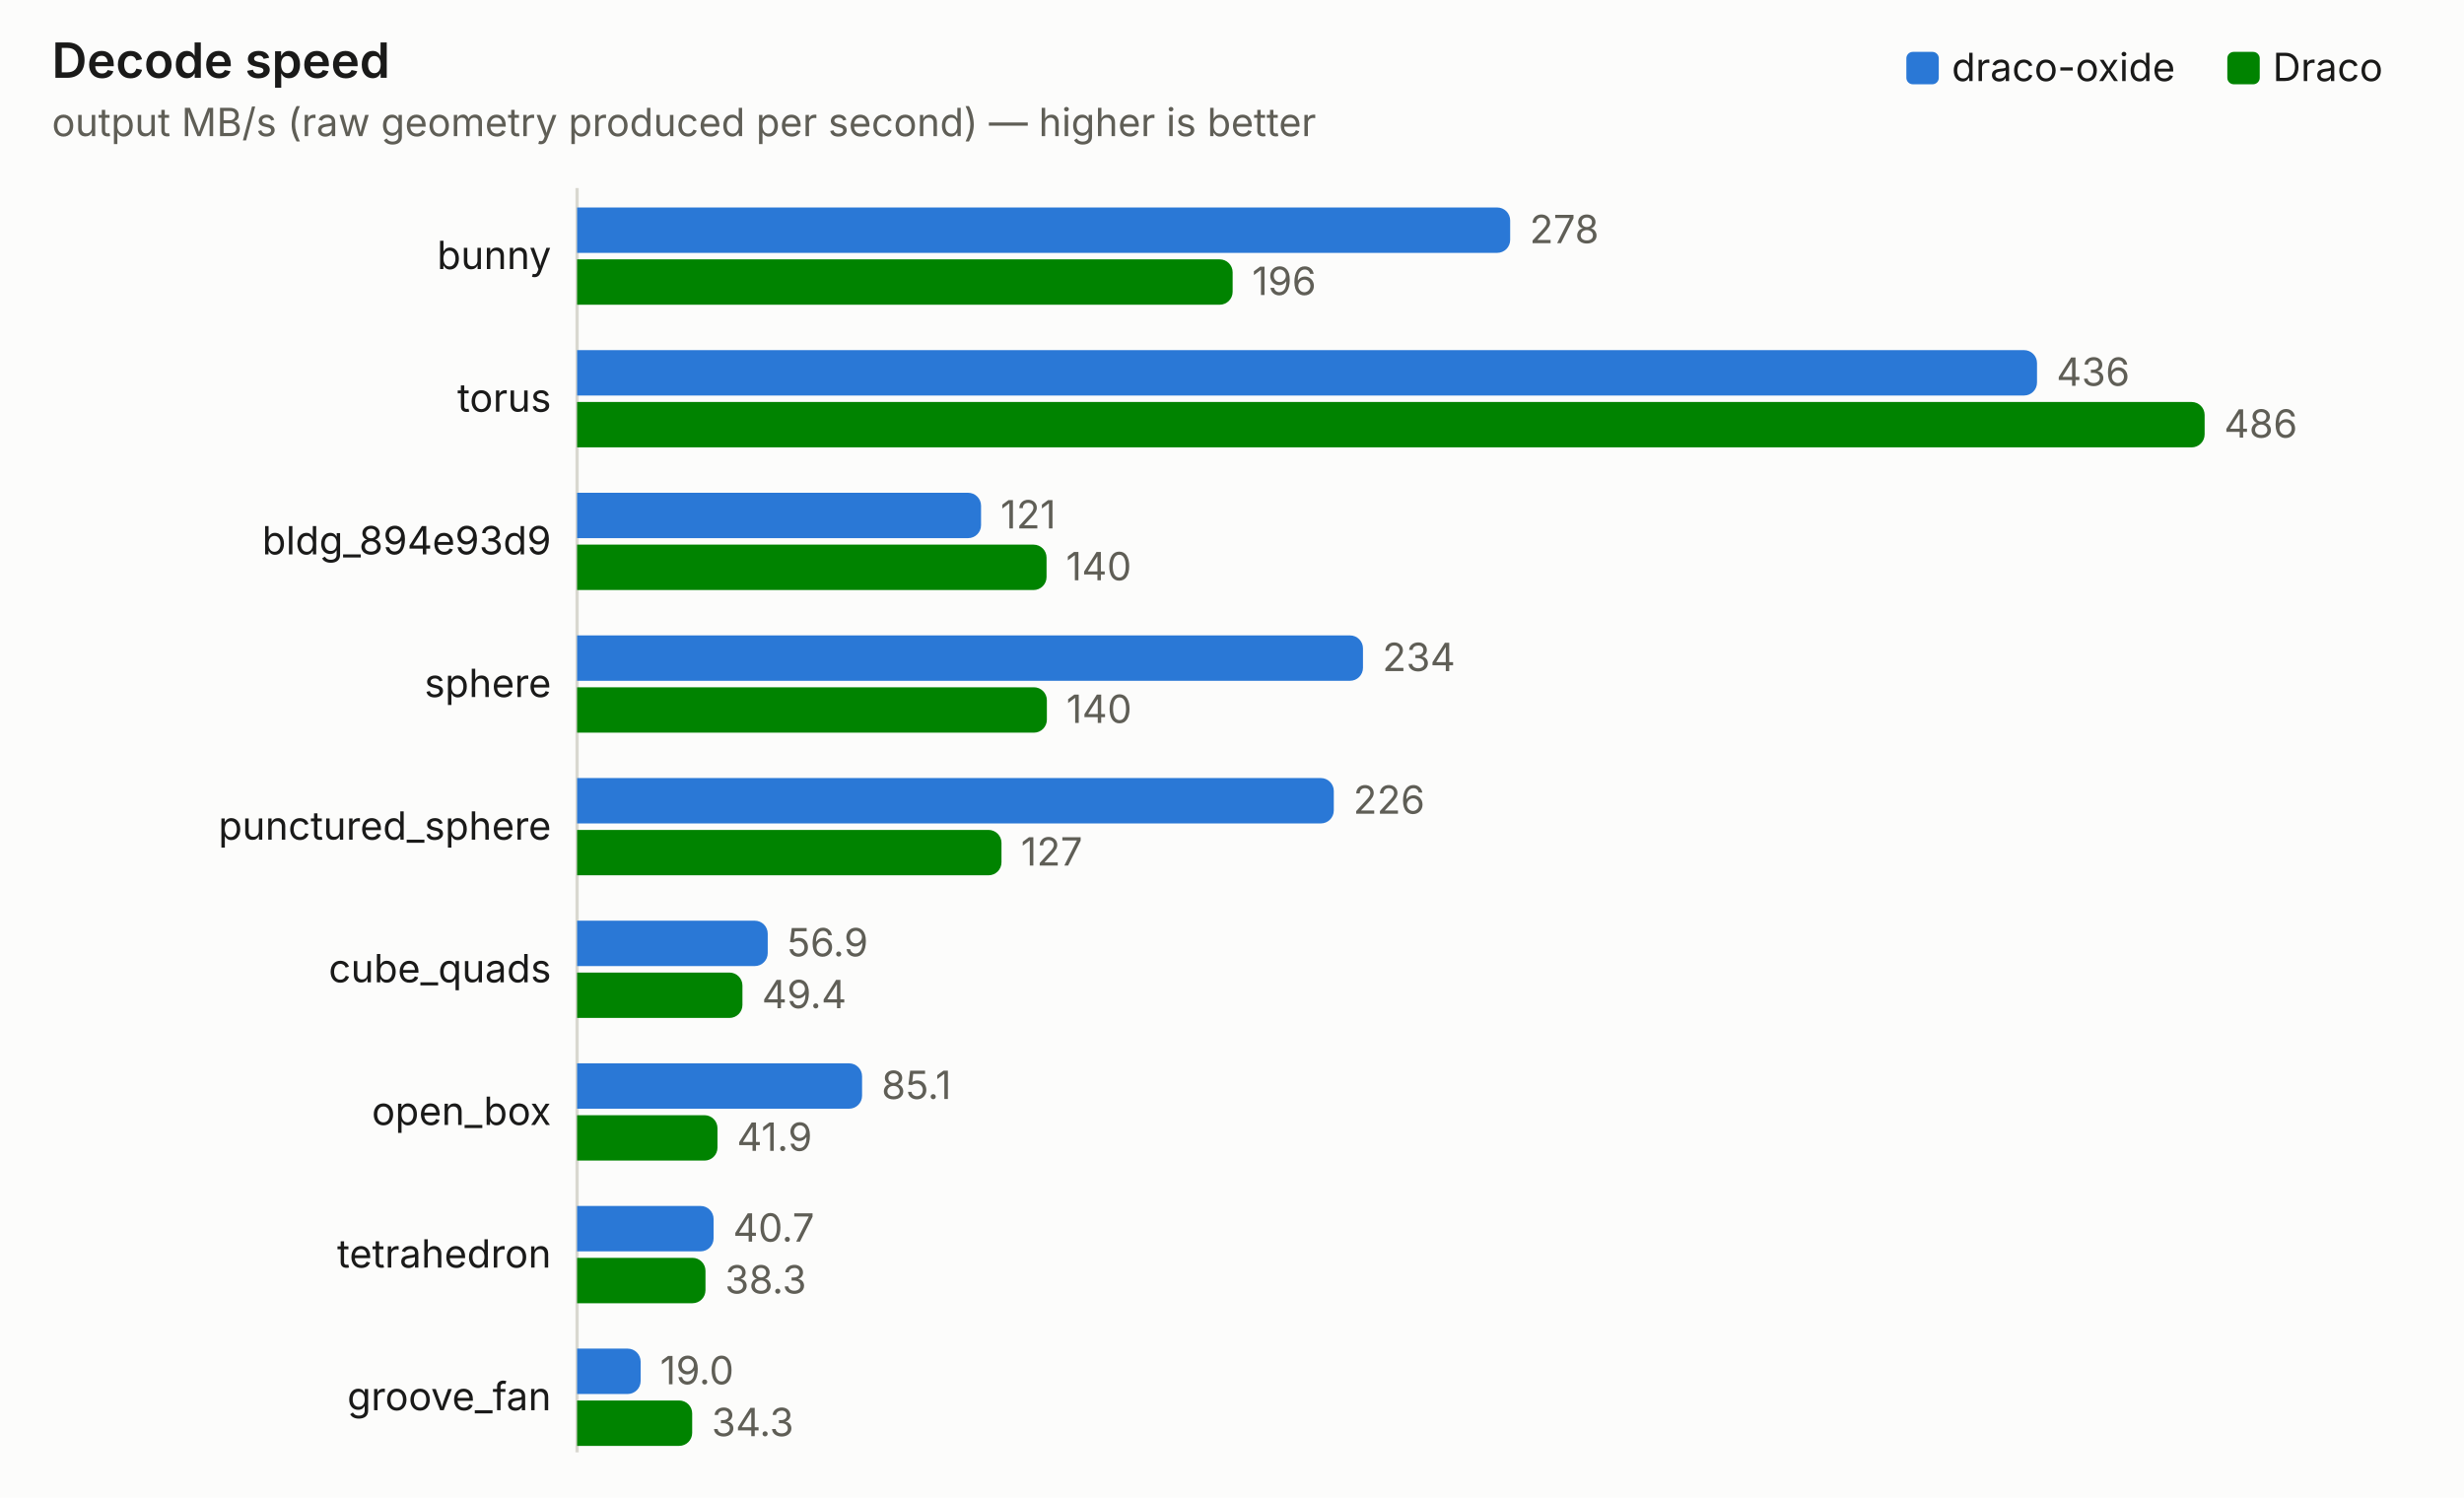
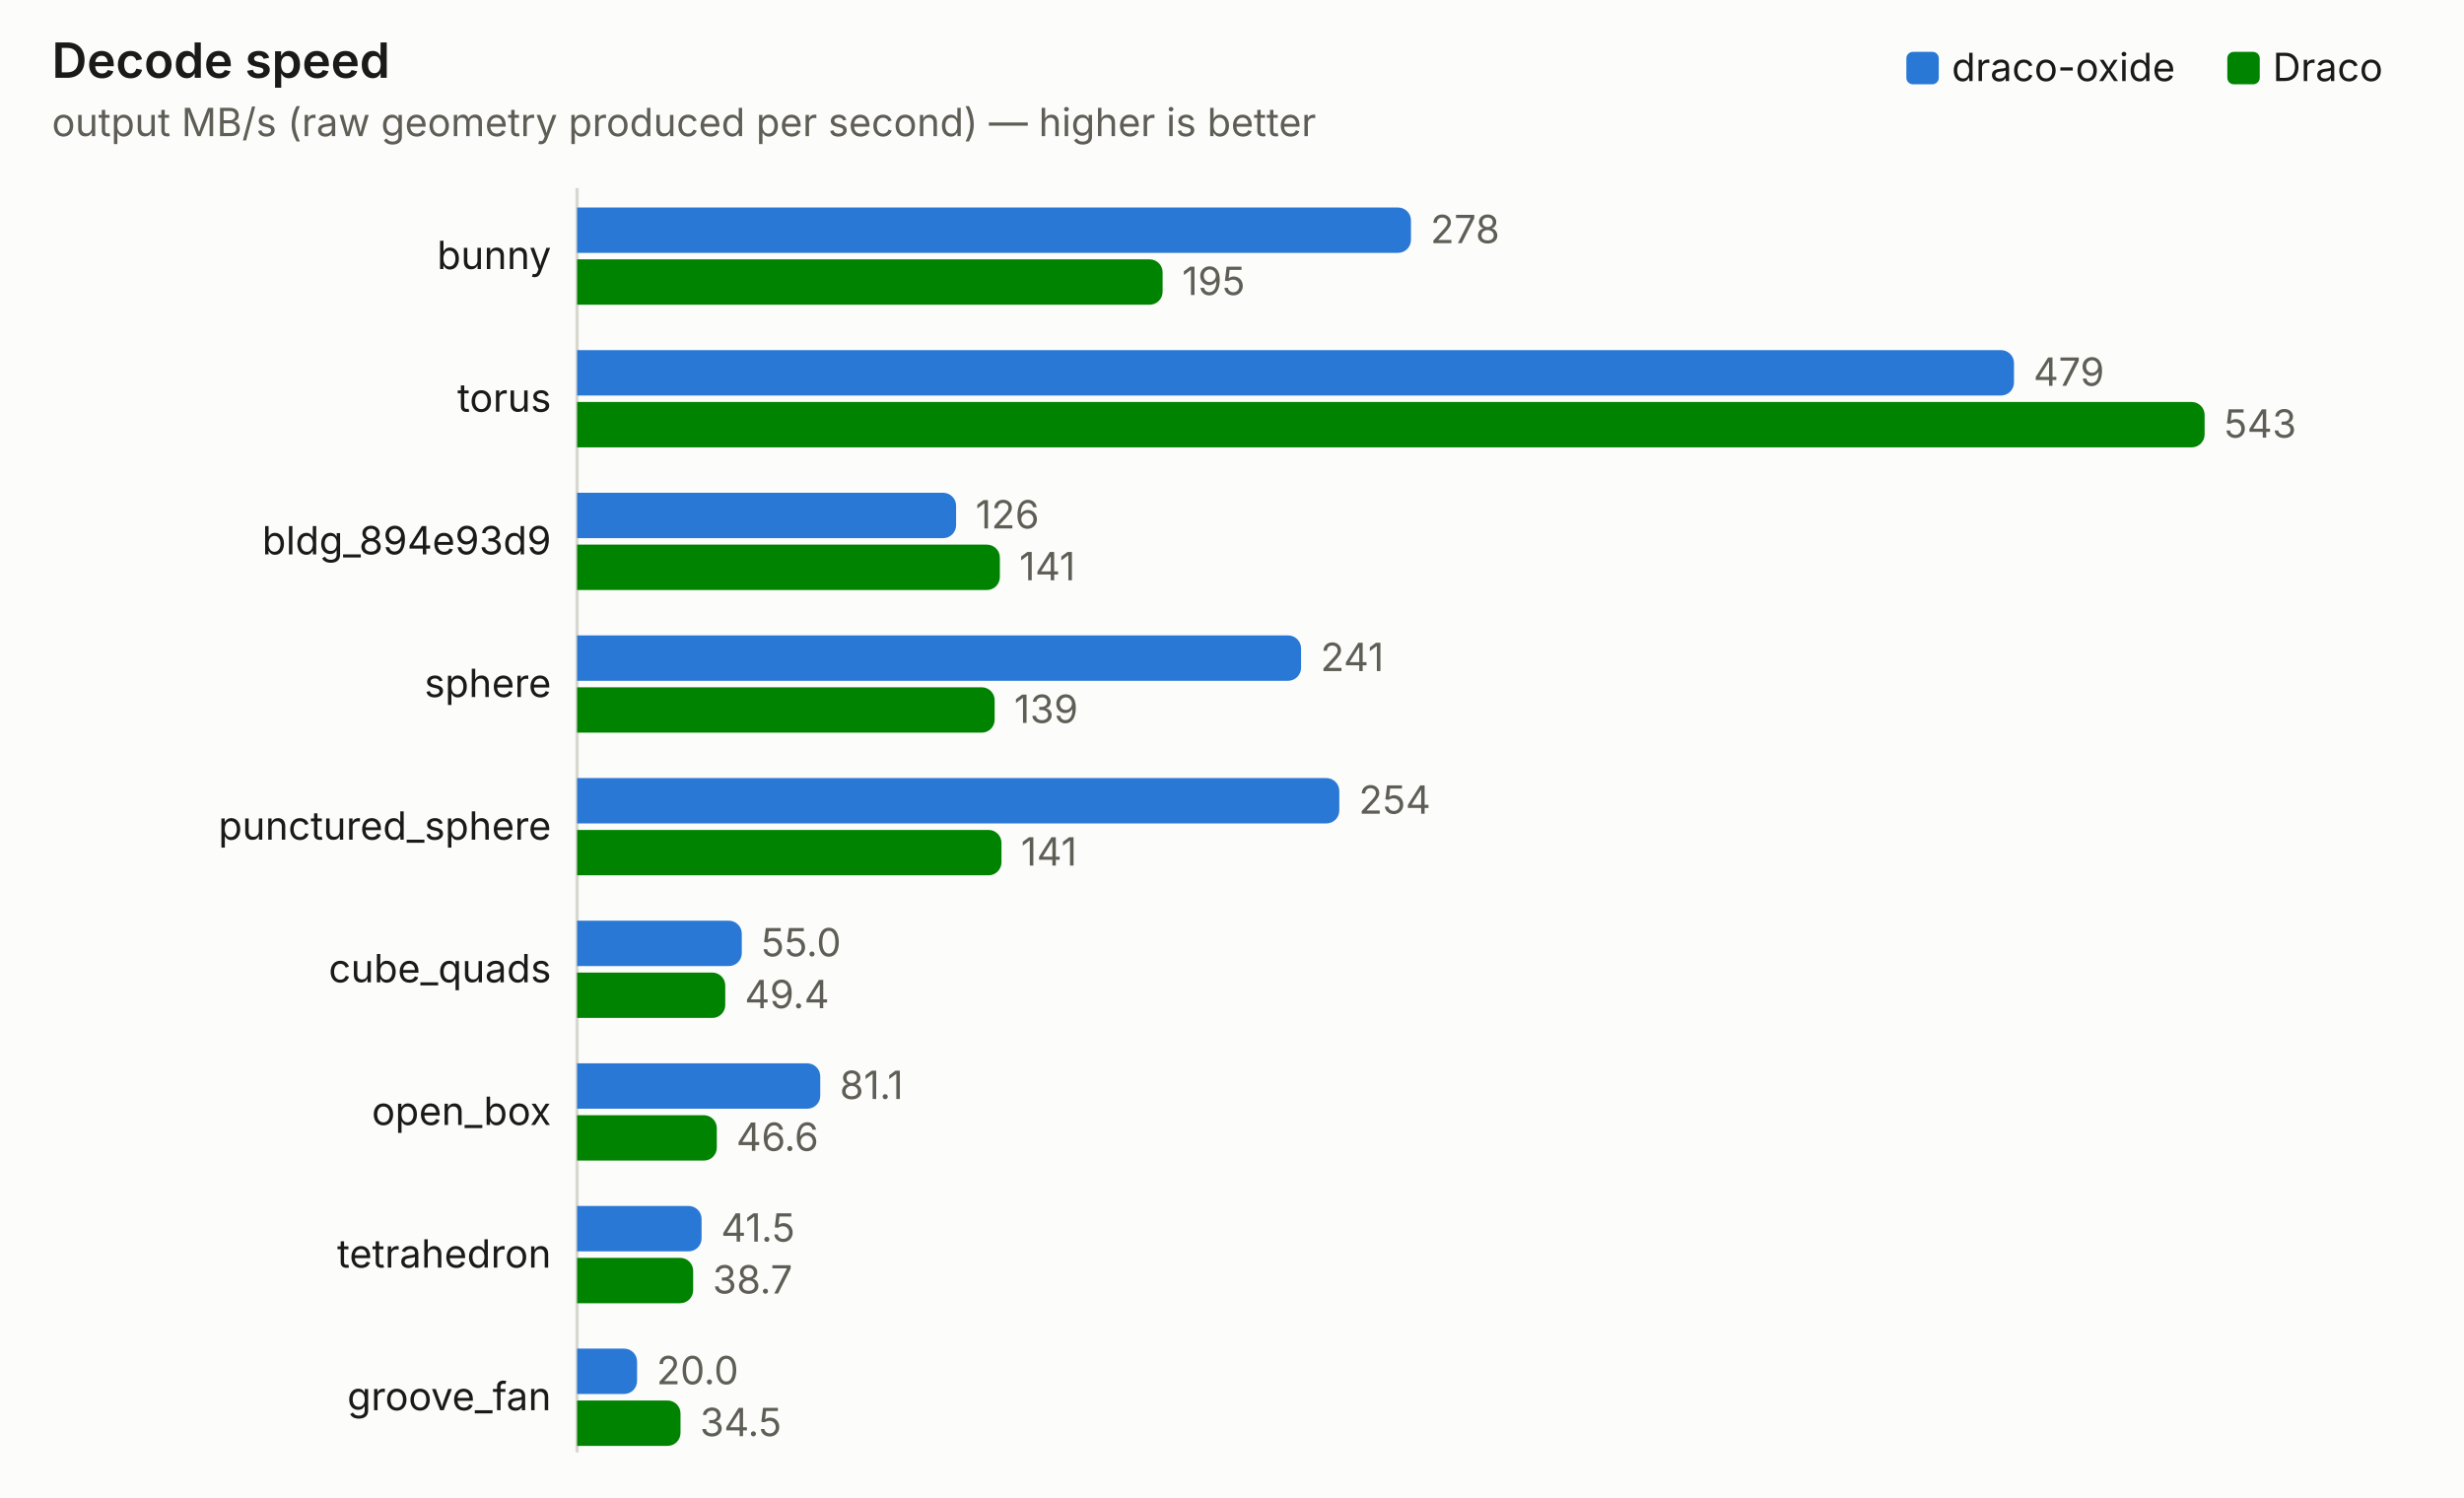
<svg xmlns="http://www.w3.org/2000/svg" width="760" height="462" viewBox="0 0 760 462" font-family="system-ui, -apple-system, 'Segoe UI', sans-serif" font-size="12">
  <rect width="760" height="462" fill="#fcfcfb" />
  <text x="16" y="24" font-size="15" font-weight="600" fill="#1a1a19">Decode speed</text>
  <text x="16" y="42" fill="#5f5e56">output MB/s (raw geometry produced per second) — higher is better</text>
  <rect x="588.0" y="16" width="10" height="10" rx="2" fill="#2a78d6" />
  <text x="602.0" y="25" fill="#1a1a19">draco-oxide</text>
  <rect x="687.0" y="16" width="10" height="10" rx="2" fill="#008300" />
  <text x="701.0" y="25" fill="#1a1a19">Draco</text>
  <line x1="178" y1="58.0" x2="178" y2="448.0" stroke="#d9d8d0" stroke-width="1" />
  <text x="170.0" y="83.0" text-anchor="end" fill="#1a1a19">bunny</text>
-   <path d="M178.0 64.0 h283.8 a4.0 4.0 0 0 1 4.0 4.0 v6.0 a4.0 4.0 0 0 1 -4.0 4.0 h-283.8 Z" fill="#2a78d6" />
-   <text x="471.8" y="75.0" fill="#5f5e56">278</text>
-   <path d="M178.0 80.0 h198.2 a4.0 4.0 0 0 1 4.0 4.0 v6.0 a4.0 4.0 0 0 1 -4.0 4.0 h-198.2 Z" fill="#008300" />
-   <text x="386.2" y="91.0" fill="#5f5e56">196</text>
+   <path d="M178.0 64.0 h253.2 a4.0 4.0 0 0 1 4.0 4.0 v6.0 a4.0 4.0 0 0 1 -4.0 4.0 h-253.2 Z" fill="#2a78d6" />
+   <text x="441.2" y="75.0" fill="#5f5e56">278</text>
+   <path d="M178.0 80.0 h176.6 a4.0 4.0 0 0 1 4.0 4.0 v6.0 a4.0 4.0 0 0 1 -4.0 4.0 h-176.6 Z" fill="#008300" />
+   <text x="364.6" y="91.0" fill="#5f5e56">195</text>
  <text x="170.0" y="127.0" text-anchor="end" fill="#1a1a19">torus</text>
-   <path d="M178.0 108.0 h446.3 a4.0 4.0 0 0 1 4.0 4.0 v6.0 a4.0 4.0 0 0 1 -4.0 4.0 h-446.3 Z" fill="#2a78d6" />
-   <text x="634.3" y="119.0" fill="#5f5e56">436</text>
+   <path d="M178.0 108.0 h439.2 a4.0 4.0 0 0 1 4.0 4.0 v6.0 a4.0 4.0 0 0 1 -4.0 4.0 h-439.2 Z" fill="#2a78d6" />
+   <text x="627.2" y="119.0" fill="#5f5e56">479</text>
  <path d="M178.0 124.0 h498.0 a4.0 4.0 0 0 1 4.0 4.0 v6.0 a4.0 4.0 0 0 1 -4.0 4.0 h-498.0 Z" fill="#008300" />
-   <text x="686.0" y="135.0" fill="#5f5e56">486</text>
+   <text x="686.0" y="135.0" fill="#5f5e56">543</text>
  <text x="170.0" y="171.0" text-anchor="end" fill="#1a1a19">bldg_894e93d9</text>
-   <path d="M178.0 152.0 h120.6 a4.0 4.0 0 0 1 4.0 4.0 v6.0 a4.0 4.0 0 0 1 -4.0 4.0 h-120.6 Z" fill="#2a78d6" />
-   <text x="308.6" y="163.0" fill="#5f5e56">121</text>
-   <path d="M178.0 168.0 h140.8 a4.0 4.0 0 0 1 4.0 4.0 v6.0 a4.0 4.0 0 0 1 -4.0 4.0 h-140.8 Z" fill="#008300" />
-   <text x="328.8" y="179.0" fill="#5f5e56">140</text>
+   <path d="M178.0 152.0 h112.9 a4.0 4.0 0 0 1 4.0 4.0 v6.0 a4.0 4.0 0 0 1 -4.0 4.0 h-112.9 Z" fill="#2a78d6" />
+   <text x="300.9" y="163.0" fill="#5f5e56">126</text>
+   <path d="M178.0 168.0 h126.4 a4.0 4.0 0 0 1 4.0 4.0 v6.0 a4.0 4.0 0 0 1 -4.0 4.0 h-126.4 Z" fill="#008300" />
+   <text x="314.4" y="179.0" fill="#5f5e56">141</text>
  <text x="170.0" y="215.0" text-anchor="end" fill="#1a1a19">sphere</text>
-   <path d="M178.0 196.0 h238.4 a4.0 4.0 0 0 1 4.0 4.0 v6.0 a4.0 4.0 0 0 1 -4.0 4.0 h-238.4 Z" fill="#2a78d6" />
-   <text x="426.4" y="207.0" fill="#5f5e56">234</text>
-   <path d="M178.0 212.0 h140.9 a4.0 4.0 0 0 1 4.0 4.0 v6.0 a4.0 4.0 0 0 1 -4.0 4.0 h-140.9 Z" fill="#008300" />
-   <text x="328.9" y="223.0" fill="#5f5e56">140</text>
+   <path d="M178.0 196.0 h219.3 a4.0 4.0 0 0 1 4.0 4.0 v6.0 a4.0 4.0 0 0 1 -4.0 4.0 h-219.3 Z" fill="#2a78d6" />
+   <text x="407.3" y="207.0" fill="#5f5e56">241</text>
+   <path d="M178.0 212.0 h124.8 a4.0 4.0 0 0 1 4.0 4.0 v6.0 a4.0 4.0 0 0 1 -4.0 4.0 h-124.8 Z" fill="#008300" />
+   <text x="312.8" y="223.0" fill="#5f5e56">139</text>
  <text x="170.0" y="259.0" text-anchor="end" fill="#1a1a19">punctured_sphere</text>
-   <path d="M178.0 240.0 h229.4 a4.0 4.0 0 0 1 4.0 4.0 v6.0 a4.0 4.0 0 0 1 -4.0 4.0 h-229.4 Z" fill="#2a78d6" />
-   <text x="417.4" y="251.0" fill="#5f5e56">226</text>
+   <path d="M178.0 240.0 h231.1 a4.0 4.0 0 0 1 4.0 4.0 v6.0 a4.0 4.0 0 0 1 -4.0 4.0 h-231.1 Z" fill="#2a78d6" />
+   <text x="419.1" y="251.0" fill="#5f5e56">254</text>
  <path d="M178.0 256.0 h126.9 a4.0 4.0 0 0 1 4.0 4.0 v6.0 a4.0 4.0 0 0 1 -4.0 4.0 h-126.9 Z" fill="#008300" />
-   <text x="314.9" y="267.0" fill="#5f5e56">127</text>
+   <text x="314.9" y="267.0" fill="#5f5e56">141</text>
  <text x="170.0" y="303.0" text-anchor="end" fill="#1a1a19">cube_quads</text>
-   <path d="M178.0 284.0 h54.8 a4.0 4.0 0 0 1 4.0 4.0 v6.0 a4.0 4.0 0 0 1 -4.0 4.0 h-54.8 Z" fill="#2a78d6" />
-   <text x="242.8" y="295.0" fill="#5f5e56">56.9</text>
-   <path d="M178.0 300.0 h47.0 a4.0 4.0 0 0 1 4.0 4.0 v6.0 a4.0 4.0 0 0 1 -4.0 4.0 h-47.0 Z" fill="#008300" />
-   <text x="235.0" y="311.0" fill="#5f5e56">49.4</text>
+   <path d="M178.0 284.0 h46.8 a4.0 4.0 0 0 1 4.0 4.0 v6.0 a4.0 4.0 0 0 1 -4.0 4.0 h-46.8 Z" fill="#2a78d6" />
+   <text x="234.8" y="295.0" fill="#5f5e56">55.0</text>
+   <path d="M178.0 300.0 h41.7 a4.0 4.0 0 0 1 4.0 4.0 v6.0 a4.0 4.0 0 0 1 -4.0 4.0 h-41.7 Z" fill="#008300" />
+   <text x="229.7" y="311.0" fill="#5f5e56">49.4</text>
  <text x="170.0" y="347.0" text-anchor="end" fill="#1a1a19">open_box</text>
-   <path d="M178.0 328.0 h83.9 a4.0 4.0 0 0 1 4.0 4.0 v6.0 a4.0 4.0 0 0 1 -4.0 4.0 h-83.9 Z" fill="#2a78d6" />
-   <text x="271.9" y="339.0" fill="#5f5e56">85.1</text>
-   <path d="M178.0 344.0 h39.3 a4.0 4.0 0 0 1 4.0 4.0 v6.0 a4.0 4.0 0 0 1 -4.0 4.0 h-39.3 Z" fill="#008300" />
-   <text x="227.3" y="355.0" fill="#5f5e56">41.9</text>
+   <path d="M178.0 328.0 h71.0 a4.0 4.0 0 0 1 4.0 4.0 v6.0 a4.0 4.0 0 0 1 -4.0 4.0 h-71.0 Z" fill="#2a78d6" />
+   <text x="259.0" y="339.0" fill="#5f5e56">81.1</text>
+   <path d="M178.0 344.0 h39.1 a4.0 4.0 0 0 1 4.0 4.0 v6.0 a4.0 4.0 0 0 1 -4.0 4.0 h-39.1 Z" fill="#008300" />
+   <text x="227.1" y="355.0" fill="#5f5e56">46.6</text>
  <text x="170.0" y="391.0" text-anchor="end" fill="#1a1a19">tetrahedron</text>
-   <path d="M178.0 372.0 h38.1 a4.0 4.0 0 0 1 4.0 4.0 v6.0 a4.0 4.0 0 0 1 -4.0 4.0 h-38.1 Z" fill="#2a78d6" />
-   <text x="226.1" y="383.0" fill="#5f5e56">40.7</text>
-   <path d="M178.0 388.0 h35.6 a4.0 4.0 0 0 1 4.0 4.0 v6.0 a4.0 4.0 0 0 1 -4.0 4.0 h-35.6 Z" fill="#008300" />
-   <text x="223.6" y="399.0" fill="#5f5e56">38.3</text>
+   <path d="M178.0 372.0 h34.4 a4.0 4.0 0 0 1 4.0 4.0 v6.0 a4.0 4.0 0 0 1 -4.0 4.0 h-34.4 Z" fill="#2a78d6" />
+   <text x="222.4" y="383.0" fill="#5f5e56">41.5</text>
+   <path d="M178.0 388.0 h31.8 a4.0 4.0 0 0 1 4.0 4.0 v6.0 a4.0 4.0 0 0 1 -4.0 4.0 h-31.8 Z" fill="#008300" />
+   <text x="219.8" y="399.0" fill="#5f5e56">38.7</text>
  <text x="170.0" y="435.0" text-anchor="end" fill="#1a1a19">groove_fan</text>
-   <path d="M178.0 416.0 h15.6 a4.0 4.0 0 0 1 4.0 4.0 v6.0 a4.0 4.0 0 0 1 -4.0 4.0 h-15.6 Z" fill="#2a78d6" />
-   <text x="203.6" y="427.0" fill="#5f5e56">19.0</text>
-   <path d="M178.0 432.0 h31.5 a4.0 4.0 0 0 1 4.0 4.0 v6.0 a4.0 4.0 0 0 1 -4.0 4.0 h-31.5 Z" fill="#008300" />
-   <text x="219.5" y="443.0" fill="#5f5e56">34.3</text>
+   <path d="M178.0 416.0 h14.5 a4.0 4.0 0 0 1 4.0 4.0 v6.0 a4.0 4.0 0 0 1 -4.0 4.0 h-14.5 Z" fill="#2a78d6" />
+   <text x="202.5" y="427.0" fill="#5f5e56">20.0</text>
+   <path d="M178.0 432.0 h27.9 a4.0 4.0 0 0 1 4.0 4.0 v6.0 a4.0 4.0 0 0 1 -4.0 4.0 h-27.9 Z" fill="#008300" />
+   <text x="215.9" y="443.0" fill="#5f5e56">34.5</text>
</svg>
